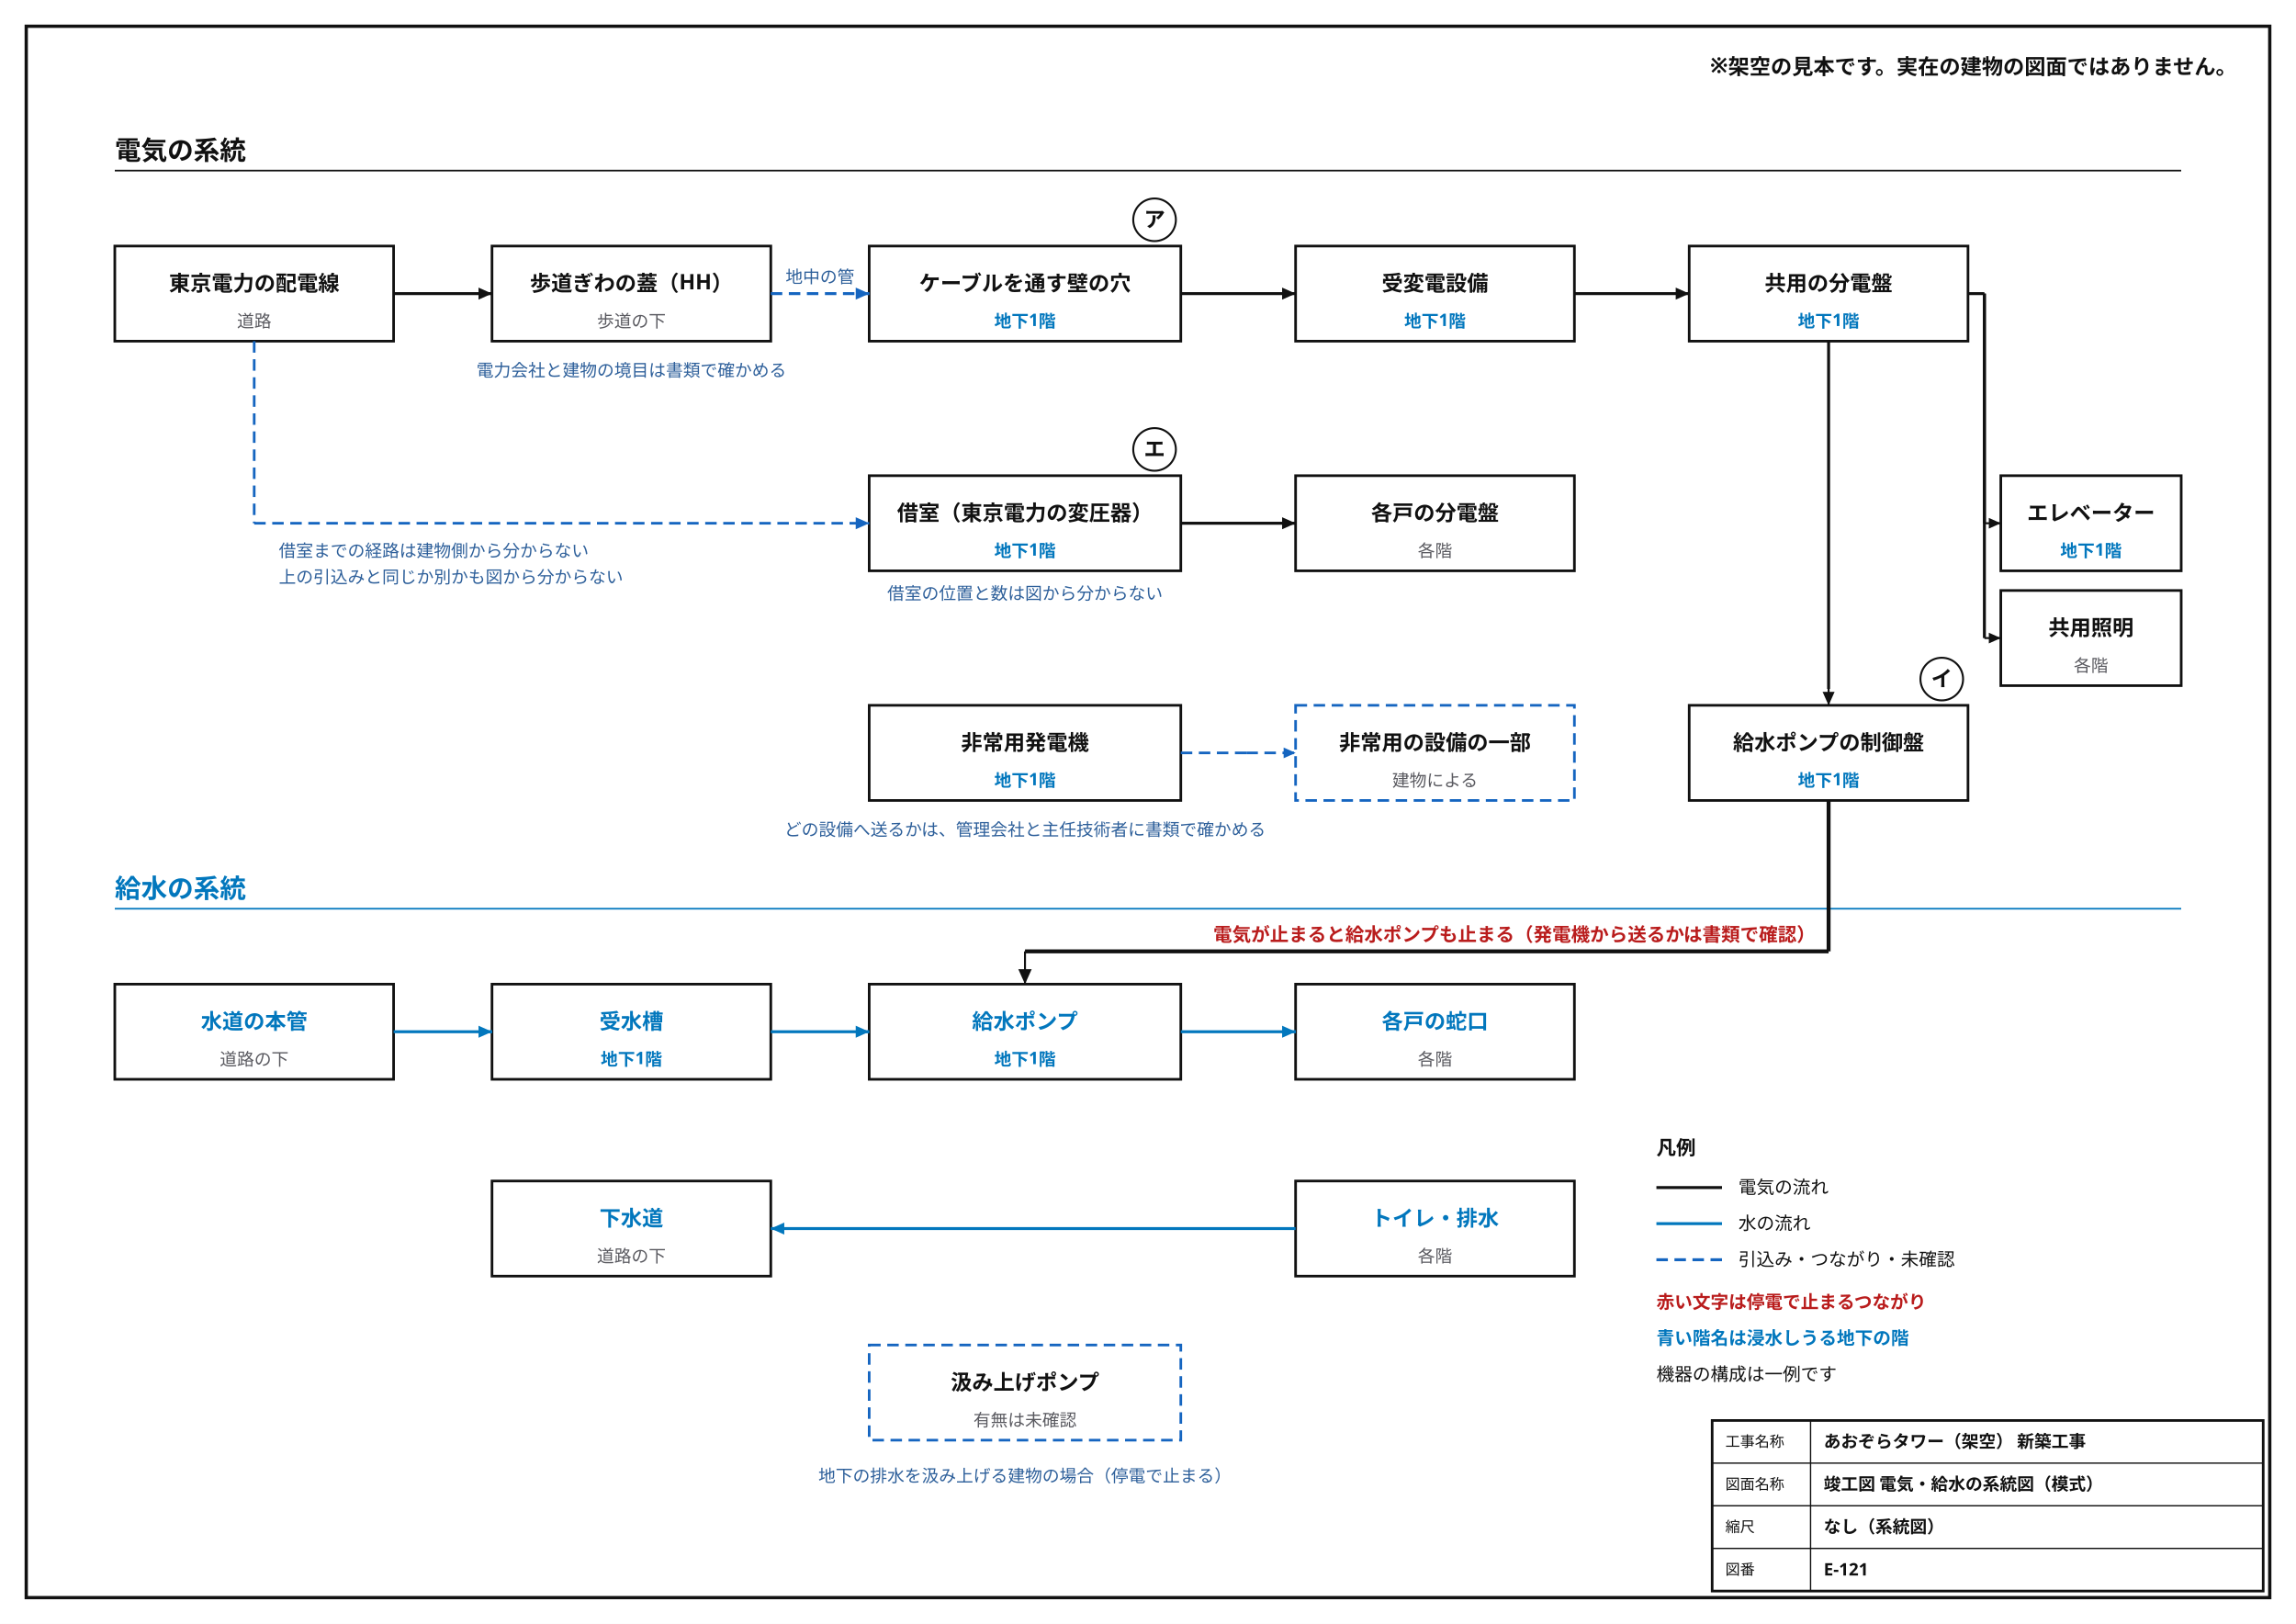
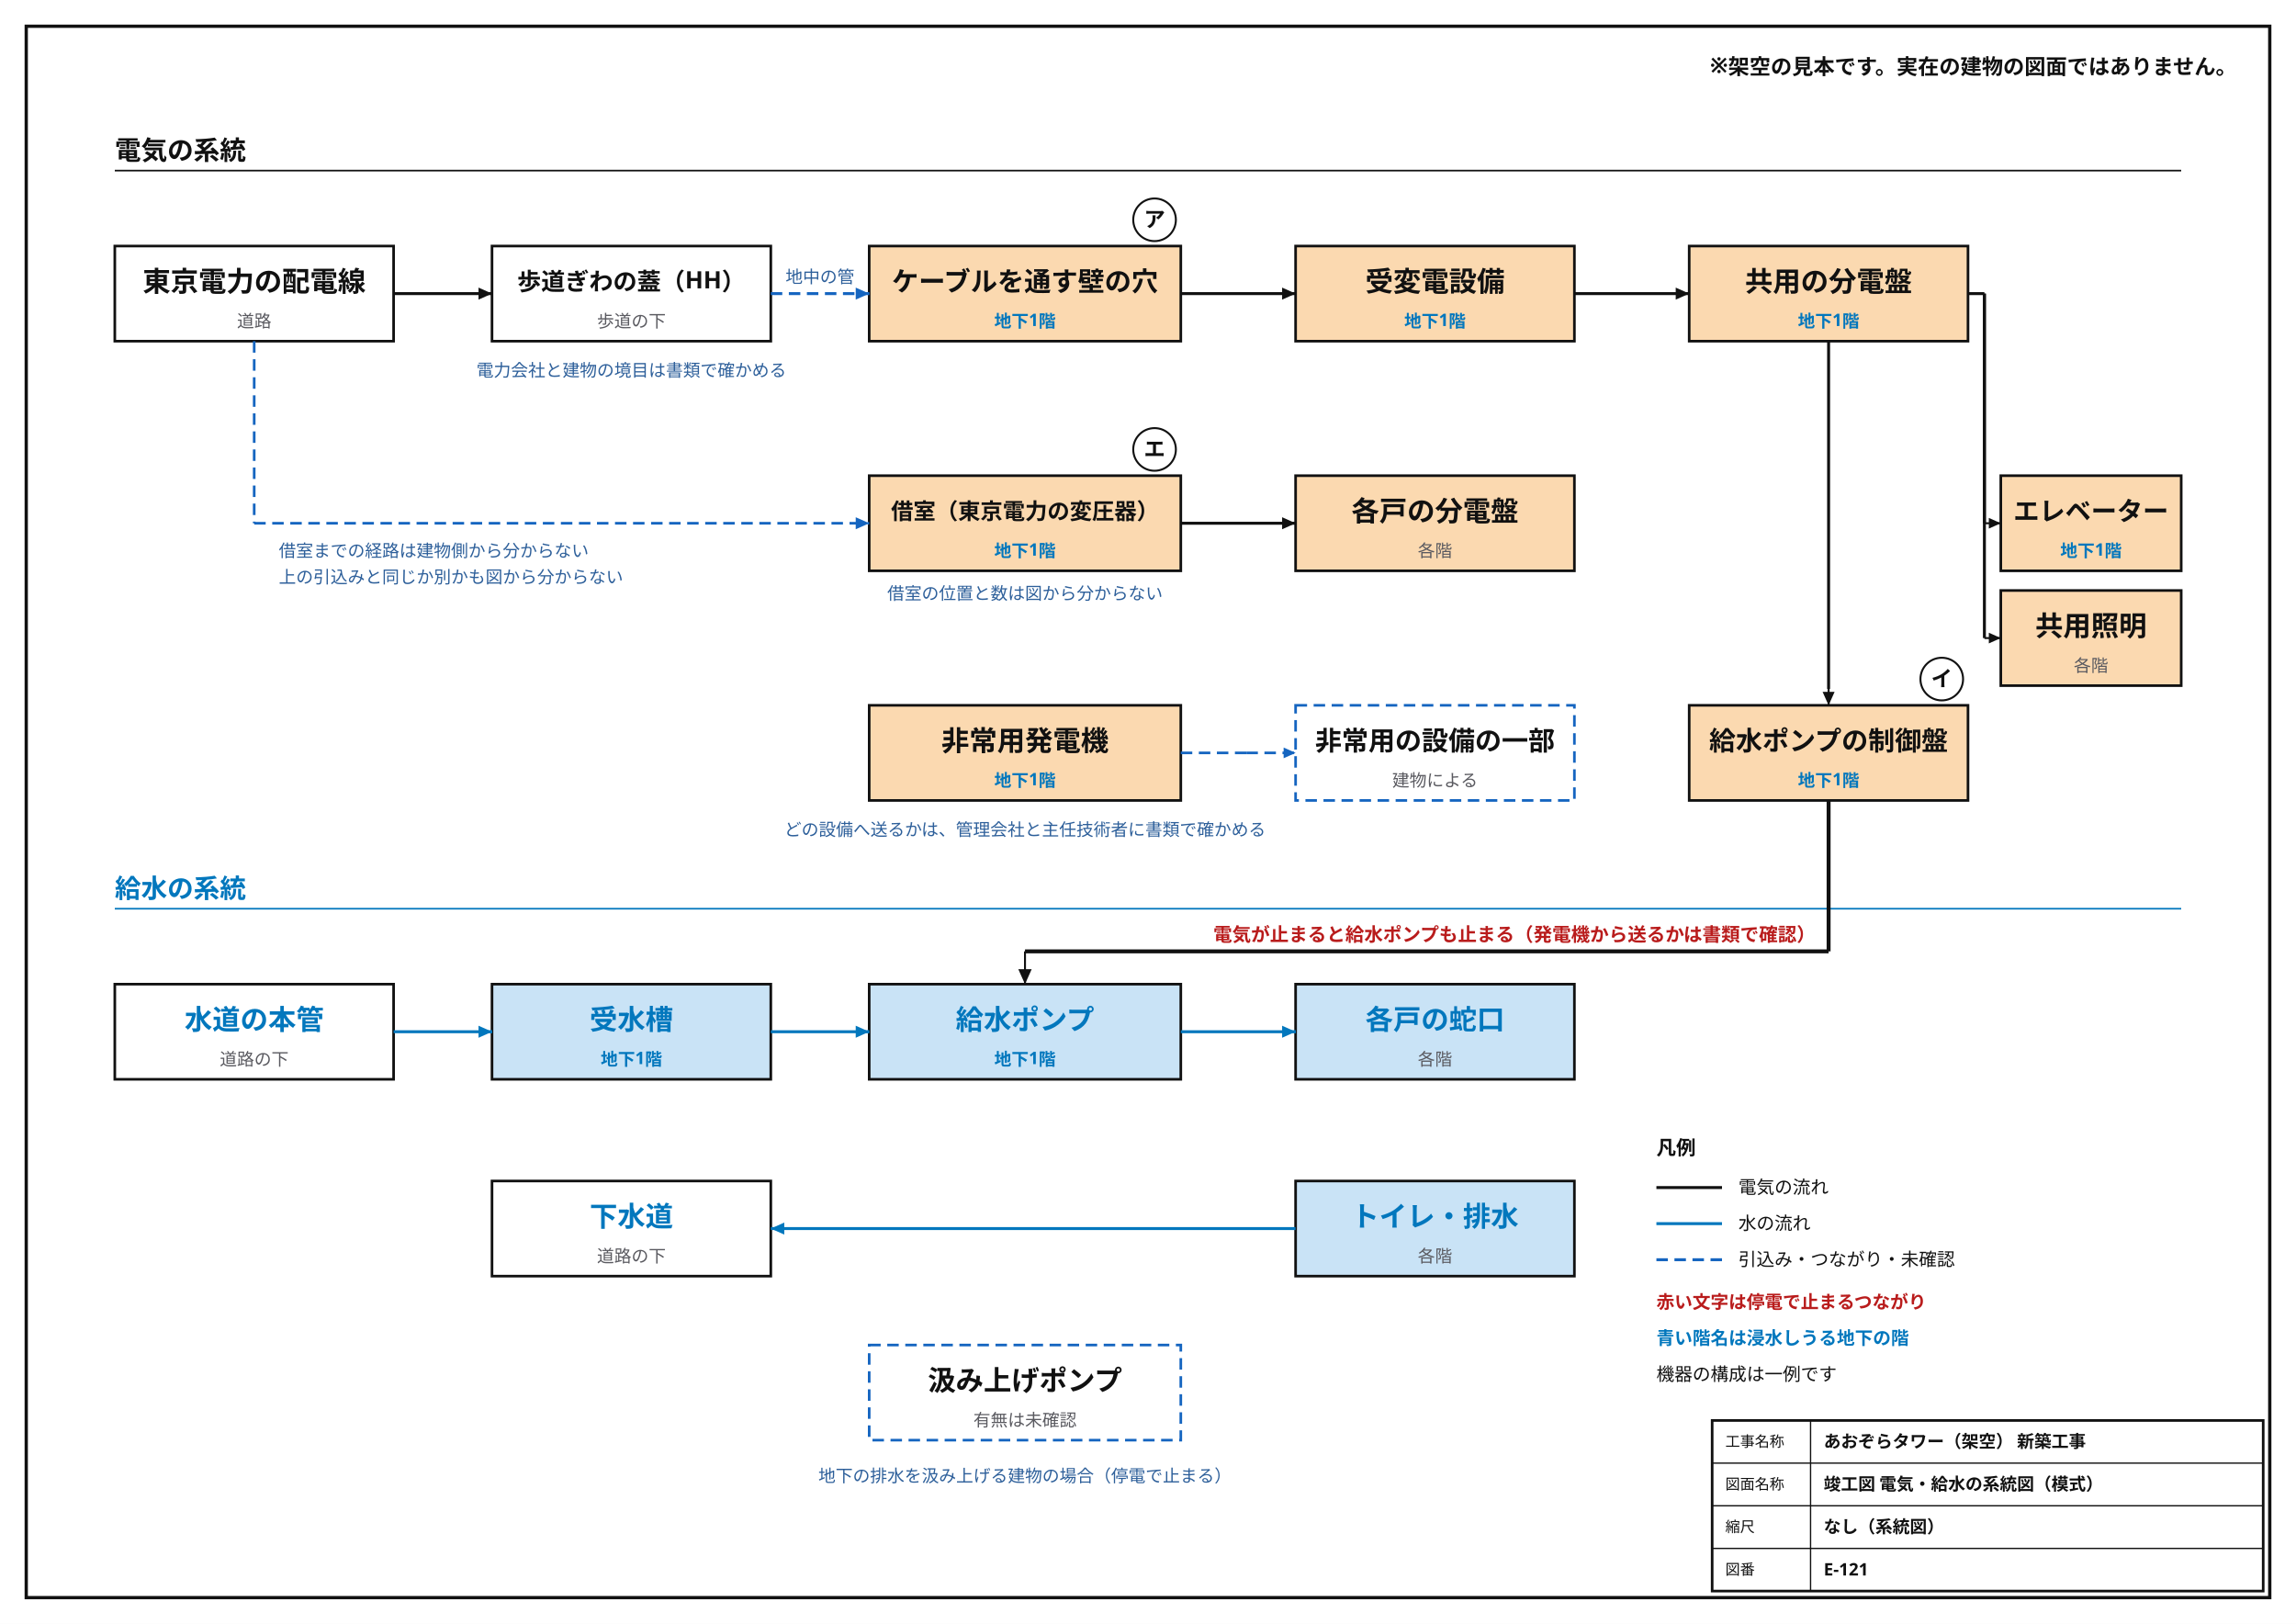
<svg xmlns="http://www.w3.org/2000/svg" viewBox="0 0 1400 990" width="1400" height="990">
  <rect width="1400" height="990" fill="#ffffff" />
  <polygon points="16.00,16.00 1384.00,16.00 1384.00,974.00 16.00,974.00" stroke="#111111" stroke-width="2" fill="none" />
  <text x="1364.00" y="44.33" font-size="13" text-anchor="end" fill="#111111" font-family="Hiragino Sans, Yu Gothic, Noto Sans JP, sans-serif" font-weight="600">※架空の見本です。実在の建物の図面ではありません。</text>
  <polygon points="1044.00,866.00 1380.00,866.00 1380.00,970.00 1044.00,970.00" stroke="#111111" stroke-width="1.6" fill="none" />
  <text x="1052.00" y="882.00" font-size="9" text-anchor="start" fill="#111111" font-family="Hiragino Sans, Yu Gothic, Noto Sans JP, sans-serif">工事名称</text>
  <text x="1112.00" y="882.50" font-size="10.5" text-anchor="start" fill="#111111" font-family="Hiragino Sans, Yu Gothic, Noto Sans JP, sans-serif" font-weight="600">あおぞらタワー（架空） 新築工事</text>
  <line x1="1044.00" y1="892.00" x2="1380.00" y2="892.00" stroke="#111111" stroke-width="0.8" fill="none" />
  <text x="1052.00" y="908.00" font-size="9" text-anchor="start" fill="#111111" font-family="Hiragino Sans, Yu Gothic, Noto Sans JP, sans-serif">図面名称</text>
  <text x="1112.00" y="908.50" font-size="10.5" text-anchor="start" fill="#111111" font-family="Hiragino Sans, Yu Gothic, Noto Sans JP, sans-serif" font-weight="600">竣工図 電気・給水の系統図（模式）</text>
  <line x1="1044.00" y1="918.00" x2="1380.00" y2="918.00" stroke="#111111" stroke-width="0.8" fill="none" />
  <text x="1052.00" y="934.00" font-size="9" text-anchor="start" fill="#111111" font-family="Hiragino Sans, Yu Gothic, Noto Sans JP, sans-serif">縮尺</text>
  <text x="1112.00" y="934.50" font-size="10.5" text-anchor="start" fill="#111111" font-family="Hiragino Sans, Yu Gothic, Noto Sans JP, sans-serif" font-weight="600">なし（系統図）</text>
  <line x1="1044.00" y1="944.00" x2="1380.00" y2="944.00" stroke="#111111" stroke-width="0.8" fill="none" />
  <text x="1052.00" y="960.00" font-size="9" text-anchor="start" fill="#111111" font-family="Hiragino Sans, Yu Gothic, Noto Sans JP, sans-serif">図番</text>
  <text x="1112.00" y="960.50" font-size="10.5" text-anchor="start" fill="#111111" font-family="Hiragino Sans, Yu Gothic, Noto Sans JP, sans-serif" font-weight="600">E-121</text>
  <line x1="1104.00" y1="866.00" x2="1104.00" y2="970.00" stroke="#111111" stroke-width="0.8" fill="none" />
  <text x="70.00" y="97.33" font-size="16" text-anchor="start" fill="#111111" font-family="Hiragino Sans, Yu Gothic, Noto Sans JP, sans-serif" font-weight="600">電気の系統</text>
  <line x1="70.00" y1="104.00" x2="1330.00" y2="104.00" stroke="#111111" stroke-width="1" fill="none" />
  <polygon points="70.00,150.00 240.00,150.00 240.00,208.00 70.00,208.00" stroke="#111111" stroke-width="1.6" fill="none" />
-   <text x="155.00" y="177.33" font-size="13" text-anchor="middle" fill="#111111" font-family="Hiragino Sans, Yu Gothic, Noto Sans JP, sans-serif" font-weight="600">東京電力の配電線</text>
+   <text x="155.00" y="177.67" font-size="17" text-anchor="middle" fill="#111111" font-family="Hiragino Sans, Yu Gothic, Noto Sans JP, sans-serif" font-weight="600">東京電力の配電線</text>
  <text x="155.00" y="199.50" font-size="10.5" text-anchor="middle" fill="#5a5a60" font-family="Hiragino Sans, Yu Gothic, Noto Sans JP, sans-serif">道路</text>
  <polygon points="300.00,150.00 470.00,150.00 470.00,208.00 300.00,208.00" stroke="#111111" stroke-width="1.6" fill="none" />
-   <text x="385.00" y="177.33" font-size="13" text-anchor="middle" fill="#111111" font-family="Hiragino Sans, Yu Gothic, Noto Sans JP, sans-serif" font-weight="600">歩道ぎわの蓋（HH）</text>
+   <text x="385.00" y="176.87" font-size="14.62" text-anchor="middle" fill="#111111" font-family="Hiragino Sans, Yu Gothic, Noto Sans JP, sans-serif" font-weight="600">歩道ぎわの蓋（HH）</text>
  <text x="385.00" y="199.50" font-size="10.5" text-anchor="middle" fill="#5a5a60" font-family="Hiragino Sans, Yu Gothic, Noto Sans JP, sans-serif">歩道の下</text>
  <line x1="240.00" y1="179.00" x2="300.00" y2="179.00" stroke="#111111" stroke-width="1.8" fill="none" />
  <line x1="299.00" y1="179.00" x2="300.00" y2="179.00" stroke="#111111" stroke-width="1.2" fill="none" />
  <polygon points="300.00,179.00 291.78,182.67 291.78,175.33" fill="#111111" stroke="none" />
+   <polygon points="530.00,150.00 720.00,150.00 720.00,208.00 530.00,208.00" fill="#fbd9b0" stroke="none" />
  <polygon points="530.00,150.00 720.00,150.00 720.00,208.00 530.00,208.00" stroke="#111111" stroke-width="1.6" fill="none" />
-   <text x="625.00" y="177.33" font-size="13" text-anchor="middle" fill="#111111" font-family="Hiragino Sans, Yu Gothic, Noto Sans JP, sans-serif" font-weight="600">ケーブルを通す壁の穴</text>
+   <text x="625.00" y="177.45" font-size="16.34" text-anchor="middle" fill="#111111" font-family="Hiragino Sans, Yu Gothic, Noto Sans JP, sans-serif" font-weight="600">ケーブルを通す壁の穴</text>
  <text x="625.00" y="199.50" font-size="10.5" text-anchor="middle" fill="#0277bd" font-family="Hiragino Sans, Yu Gothic, Noto Sans JP, sans-serif" font-weight="600">地下1階</text>
  <circle cx="704.00" cy="134.00" r="13.00" stroke="#111111" stroke-width="1.2" fill="none" />
  <text x="704.00" y="138.33" font-size="13" text-anchor="middle" fill="#111111" font-family="Hiragino Sans, Yu Gothic, Noto Sans JP, sans-serif" font-weight="600">ア</text>
  <line x1="470.00" y1="179.00" x2="530.00" y2="179.00" stroke="#1565c0" stroke-width="1.8" stroke-dasharray="7 4" fill="none" />
  <line x1="529.00" y1="179.00" x2="530.00" y2="179.00" stroke="#1565c0" stroke-width="1.6" stroke-dasharray="7 4" fill="none" />
  <polygon points="530.00,179.00 521.78,182.67 521.78,175.33" fill="#1565c0" stroke="none" />
  <text x="500.00" y="172.50" font-size="10.5" text-anchor="middle" fill="#2d5f9a" font-family="Hiragino Sans, Yu Gothic, Noto Sans JP, sans-serif">地中の管</text>
  <text x="385.00" y="229.50" font-size="10.5" text-anchor="middle" fill="#2d5f9a" font-family="Hiragino Sans, Yu Gothic, Noto Sans JP, sans-serif">電力会社と建物の境目は書類で確かめる</text>
+   <polygon points="530.00,290.00 720.00,290.00 720.00,348.00 530.00,348.00" fill="#fbd9b0" stroke="none" />
  <polygon points="530.00,290.00 720.00,290.00 720.00,348.00 530.00,348.00" stroke="#111111" stroke-width="1.6" fill="none" />
-   <text x="625.00" y="317.33" font-size="13" text-anchor="middle" fill="#111111" font-family="Hiragino Sans, Yu Gothic, Noto Sans JP, sans-serif" font-weight="600">借室（東京電力の変圧器）</text>
+   <text x="625.00" y="316.54" font-size="13.617" text-anchor="middle" fill="#111111" font-family="Hiragino Sans, Yu Gothic, Noto Sans JP, sans-serif" font-weight="600">借室（東京電力の変圧器）</text>
  <text x="625.00" y="339.50" font-size="10.5" text-anchor="middle" fill="#0277bd" font-family="Hiragino Sans, Yu Gothic, Noto Sans JP, sans-serif" font-weight="600">地下1階</text>
  <circle cx="704.00" cy="274.00" r="13.00" stroke="#111111" stroke-width="1.2" fill="none" />
  <text x="704.00" y="278.33" font-size="13" text-anchor="middle" fill="#111111" font-family="Hiragino Sans, Yu Gothic, Noto Sans JP, sans-serif" font-weight="600">エ</text>
  <text x="625.00" y="365.50" font-size="10.5" text-anchor="middle" fill="#2d5f9a" font-family="Hiragino Sans, Yu Gothic, Noto Sans JP, sans-serif">借室の位置と数は図から分からない</text>
+   <polygon points="790.00,290.00 960.00,290.00 960.00,348.00 790.00,348.00" fill="#fbd9b0" stroke="none" />
  <polygon points="790.00,290.00 960.00,290.00 960.00,348.00 790.00,348.00" stroke="#111111" stroke-width="1.6" fill="none" />
-   <text x="875.00" y="317.33" font-size="13" text-anchor="middle" fill="#111111" font-family="Hiragino Sans, Yu Gothic, Noto Sans JP, sans-serif" font-weight="600">各戸の分電盤</text>
+   <text x="875.00" y="317.67" font-size="17" text-anchor="middle" fill="#111111" font-family="Hiragino Sans, Yu Gothic, Noto Sans JP, sans-serif" font-weight="600">各戸の分電盤</text>
  <text x="875.00" y="339.50" font-size="10.5" text-anchor="middle" fill="#5a5a60" font-family="Hiragino Sans, Yu Gothic, Noto Sans JP, sans-serif">各階</text>
  <line x1="155.00" y1="208.00" x2="155.00" y2="319.00" stroke="#1565c0" stroke-width="1.6" stroke-dasharray="7 4" fill="none" />
  <line x1="155.00" y1="319.00" x2="530.00" y2="319.00" stroke="#1565c0" stroke-width="1.6" stroke-dasharray="7 4" fill="none" />
  <polygon points="530.00,319.00 521.78,322.67 521.78,315.33" fill="#1565c0" stroke="none" />
  <text x="170.00" y="339.50" font-size="10.5" text-anchor="start" fill="#2d5f9a" font-family="Hiragino Sans, Yu Gothic, Noto Sans JP, sans-serif">借室までの経路は建物側から分からない</text>
  <text x="170.00" y="355.50" font-size="10.5" text-anchor="start" fill="#2d5f9a" font-family="Hiragino Sans, Yu Gothic, Noto Sans JP, sans-serif">上の引込みと同じか別かも図から分からない</text>
  <line x1="720.00" y1="319.00" x2="790.00" y2="319.00" stroke="#111111" stroke-width="1.8" fill="none" />
  <line x1="789.00" y1="319.00" x2="790.00" y2="319.00" stroke="#111111" stroke-width="1.2" fill="none" />
  <polygon points="790.00,319.00 781.78,322.67 781.78,315.33" fill="#111111" stroke="none" />
+   <polygon points="790.00,150.00 960.00,150.00 960.00,208.00 790.00,208.00" fill="#fbd9b0" stroke="none" />
  <polygon points="790.00,150.00 960.00,150.00 960.00,208.00 790.00,208.00" stroke="#111111" stroke-width="1.6" fill="none" />
-   <text x="875.00" y="177.33" font-size="13" text-anchor="middle" fill="#111111" font-family="Hiragino Sans, Yu Gothic, Noto Sans JP, sans-serif" font-weight="600">受変電設備</text>
+   <text x="875.00" y="177.67" font-size="17" text-anchor="middle" fill="#111111" font-family="Hiragino Sans, Yu Gothic, Noto Sans JP, sans-serif" font-weight="600">受変電設備</text>
  <text x="875.00" y="199.50" font-size="10.5" text-anchor="middle" fill="#0277bd" font-family="Hiragino Sans, Yu Gothic, Noto Sans JP, sans-serif" font-weight="600">地下1階</text>
  <line x1="720.00" y1="179.00" x2="790.00" y2="179.00" stroke="#111111" stroke-width="1.8" fill="none" />
  <line x1="789.00" y1="179.00" x2="790.00" y2="179.00" stroke="#111111" stroke-width="1.2" fill="none" />
  <polygon points="790.00,179.00 781.78,182.67 781.78,175.33" fill="#111111" stroke="none" />
+   <polygon points="1030.00,150.00 1200.00,150.00 1200.00,208.00 1030.00,208.00" fill="#fbd9b0" stroke="none" />
  <polygon points="1030.00,150.00 1200.00,150.00 1200.00,208.00 1030.00,208.00" stroke="#111111" stroke-width="1.6" fill="none" />
-   <text x="1115.00" y="177.33" font-size="13" text-anchor="middle" fill="#111111" font-family="Hiragino Sans, Yu Gothic, Noto Sans JP, sans-serif" font-weight="600">共用の分電盤</text>
+   <text x="1115.00" y="177.67" font-size="17" text-anchor="middle" fill="#111111" font-family="Hiragino Sans, Yu Gothic, Noto Sans JP, sans-serif" font-weight="600">共用の分電盤</text>
  <text x="1115.00" y="199.50" font-size="10.5" text-anchor="middle" fill="#0277bd" font-family="Hiragino Sans, Yu Gothic, Noto Sans JP, sans-serif" font-weight="600">地下1階</text>
  <line x1="960.00" y1="179.00" x2="1030.00" y2="179.00" stroke="#111111" stroke-width="1.8" fill="none" />
  <line x1="1029.00" y1="179.00" x2="1030.00" y2="179.00" stroke="#111111" stroke-width="1.2" fill="none" />
  <polygon points="1030.00,179.00 1021.78,182.67 1021.78,175.33" fill="#111111" stroke="none" />
+   <polygon points="1030.00,430.00 1200.00,430.00 1200.00,488.00 1030.00,488.00" fill="#fbd9b0" stroke="none" />
  <polygon points="1030.00,430.00 1200.00,430.00 1200.00,488.00 1030.00,488.00" stroke="#111111" stroke-width="1.6" fill="none" />
-   <text x="1115.00" y="457.33" font-size="13" text-anchor="middle" fill="#111111" font-family="Hiragino Sans, Yu Gothic, Noto Sans JP, sans-serif" font-weight="600">給水ポンプの制御盤</text>
+   <text x="1115.00" y="457.41" font-size="16.244" text-anchor="middle" fill="#111111" font-family="Hiragino Sans, Yu Gothic, Noto Sans JP, sans-serif" font-weight="600">給水ポンプの制御盤</text>
  <text x="1115.00" y="479.50" font-size="10.5" text-anchor="middle" fill="#0277bd" font-family="Hiragino Sans, Yu Gothic, Noto Sans JP, sans-serif" font-weight="600">地下1階</text>
  <circle cx="1184.00" cy="414.00" r="13.00" stroke="#111111" stroke-width="1.2" fill="none" />
  <text x="1184.00" y="418.33" font-size="13" text-anchor="middle" fill="#111111" font-family="Hiragino Sans, Yu Gothic, Noto Sans JP, sans-serif" font-weight="600">イ</text>
  <line x1="1115.00" y1="208.00" x2="1115.00" y2="420.00" stroke="#111111" stroke-width="1.8" fill="none" />
  <line x1="1115.00" y1="420.00" x2="1115.00" y2="430.00" stroke="#111111" stroke-width="1.2" fill="none" />
  <polygon points="1115.00,430.00 1111.33,421.78 1118.67,421.78" fill="#111111" stroke="none" />
  <line x1="1200.00" y1="179.00" x2="1210.00" y2="179.00" stroke="#111111" stroke-width="1.8" fill="none" />
+   <polygon points="1220.00,290.00 1330.00,290.00 1330.00,348.00 1220.00,348.00" fill="#fbd9b0" stroke="none" />
  <polygon points="1220.00,290.00 1330.00,290.00 1330.00,348.00 1220.00,348.00" stroke="#111111" stroke-width="1.6" fill="none" />
-   <text x="1275.00" y="317.33" font-size="13" text-anchor="middle" fill="#111111" font-family="Hiragino Sans, Yu Gothic, Noto Sans JP, sans-serif" font-weight="600">エレベーター</text>
+   <text x="1275.00" y="317.26" font-size="15.767" text-anchor="middle" fill="#111111" font-family="Hiragino Sans, Yu Gothic, Noto Sans JP, sans-serif" font-weight="600">エレベーター</text>
  <text x="1275.00" y="339.50" font-size="10.5" text-anchor="middle" fill="#0277bd" font-family="Hiragino Sans, Yu Gothic, Noto Sans JP, sans-serif" font-weight="600">地下1階</text>
  <line x1="1210.00" y1="179.00" x2="1210.00" y2="319.00" stroke="#111111" stroke-width="1.8" fill="none" />
  <line x1="1210.00" y1="319.00" x2="1220.00" y2="319.00" stroke="#111111" stroke-width="1.2" fill="none" />
  <polygon points="1220.00,319.00 1212.70,322.26 1212.70,315.74" fill="#111111" stroke="none" />
+   <polygon points="1220.00,360.00 1330.00,360.00 1330.00,418.00 1220.00,418.00" fill="#fbd9b0" stroke="none" />
  <polygon points="1220.00,360.00 1330.00,360.00 1330.00,418.00 1220.00,418.00" stroke="#111111" stroke-width="1.6" fill="none" />
-   <text x="1275.00" y="387.33" font-size="13" text-anchor="middle" fill="#111111" font-family="Hiragino Sans, Yu Gothic, Noto Sans JP, sans-serif" font-weight="600">共用照明</text>
+   <text x="1275.00" y="387.67" font-size="17" text-anchor="middle" fill="#111111" font-family="Hiragino Sans, Yu Gothic, Noto Sans JP, sans-serif" font-weight="600">共用照明</text>
  <text x="1275.00" y="409.50" font-size="10.5" text-anchor="middle" fill="#5a5a60" font-family="Hiragino Sans, Yu Gothic, Noto Sans JP, sans-serif">各階</text>
  <line x1="1210.00" y1="179.00" x2="1210.00" y2="389.00" stroke="#111111" stroke-width="1.8" fill="none" />
  <line x1="1210.00" y1="389.00" x2="1220.00" y2="389.00" stroke="#111111" stroke-width="1.2" fill="none" />
  <polygon points="1220.00,389.00 1212.70,392.26 1212.70,385.74" fill="#111111" stroke="none" />
+   <polygon points="530.00,430.00 720.00,430.00 720.00,488.00 530.00,488.00" fill="#fbd9b0" stroke="none" />
  <polygon points="530.00,430.00 720.00,430.00 720.00,488.00 530.00,488.00" stroke="#111111" stroke-width="1.6" fill="none" />
-   <text x="625.00" y="457.33" font-size="13" text-anchor="middle" fill="#111111" font-family="Hiragino Sans, Yu Gothic, Noto Sans JP, sans-serif" font-weight="600">非常用発電機</text>
+   <text x="625.00" y="457.67" font-size="17" text-anchor="middle" fill="#111111" font-family="Hiragino Sans, Yu Gothic, Noto Sans JP, sans-serif" font-weight="600">非常用発電機</text>
  <text x="625.00" y="479.50" font-size="10.5" text-anchor="middle" fill="#0277bd" font-family="Hiragino Sans, Yu Gothic, Noto Sans JP, sans-serif" font-weight="600">地下1階</text>
  <polygon points="790.00,430.00 960.00,430.00 960.00,488.00 790.00,488.00" stroke="#1565c0" stroke-width="1.6" stroke-dasharray="7 4" fill="none" />
-   <text x="875.00" y="457.33" font-size="13" text-anchor="middle" fill="#111111" font-family="Hiragino Sans, Yu Gothic, Noto Sans JP, sans-serif" font-weight="600">非常用の設備の一部</text>
+   <text x="875.00" y="457.41" font-size="16.244" text-anchor="middle" fill="#111111" font-family="Hiragino Sans, Yu Gothic, Noto Sans JP, sans-serif" font-weight="600">非常用の設備の一部</text>
  <text x="875.00" y="479.50" font-size="10.5" text-anchor="middle" fill="#5a5a60" font-family="Hiragino Sans, Yu Gothic, Noto Sans JP, sans-serif">建物による</text>
  <line x1="720.00" y1="459.00" x2="760.00" y2="459.00" stroke="#1565c0" stroke-width="1.6" stroke-dasharray="7 4" fill="none" />
  <line x1="760.00" y1="459.00" x2="790.00" y2="459.00" stroke="#1565c0" stroke-width="1.6" stroke-dasharray="7 4" fill="none" />
  <polygon points="790.00,459.00 782.70,462.26 782.70,455.74" fill="#1565c0" stroke="none" />
  <text x="625.00" y="509.50" font-size="10.5" text-anchor="middle" fill="#2d5f9a" font-family="Hiragino Sans, Yu Gothic, Noto Sans JP, sans-serif">どの設備へ送るかは、管理会社と主任技術者に書類で確かめる</text>
  <text x="70.00" y="547.33" font-size="16" text-anchor="start" fill="#0277bd" font-family="Hiragino Sans, Yu Gothic, Noto Sans JP, sans-serif" font-weight="600">給水の系統</text>
  <line x1="70.00" y1="554.00" x2="1330.00" y2="554.00" stroke="#0277bd" stroke-width="1" fill="none" />
  <polygon points="70.00,600.00 240.00,600.00 240.00,658.00 70.00,658.00" stroke="#111111" stroke-width="1.6" fill="none" />
-   <text x="155.00" y="627.33" font-size="13" text-anchor="middle" fill="#0277bd" font-family="Hiragino Sans, Yu Gothic, Noto Sans JP, sans-serif" font-weight="600">水道の本管</text>
+   <text x="155.00" y="627.67" font-size="17" text-anchor="middle" fill="#0277bd" font-family="Hiragino Sans, Yu Gothic, Noto Sans JP, sans-serif" font-weight="600">水道の本管</text>
  <text x="155.00" y="649.50" font-size="10.5" text-anchor="middle" fill="#5a5a60" font-family="Hiragino Sans, Yu Gothic, Noto Sans JP, sans-serif">道路の下</text>
+   <polygon points="300.00,600.00 470.00,600.00 470.00,658.00 300.00,658.00" fill="#c9e3f6" stroke="none" />
  <polygon points="300.00,600.00 470.00,600.00 470.00,658.00 300.00,658.00" stroke="#111111" stroke-width="1.6" fill="none" />
-   <text x="385.00" y="627.33" font-size="13" text-anchor="middle" fill="#0277bd" font-family="Hiragino Sans, Yu Gothic, Noto Sans JP, sans-serif" font-weight="600">受水槽</text>
+   <text x="385.00" y="627.67" font-size="17" text-anchor="middle" fill="#0277bd" font-family="Hiragino Sans, Yu Gothic, Noto Sans JP, sans-serif" font-weight="600">受水槽</text>
  <text x="385.00" y="649.50" font-size="10.5" text-anchor="middle" fill="#0277bd" font-family="Hiragino Sans, Yu Gothic, Noto Sans JP, sans-serif" font-weight="600">地下1階</text>
  <line x1="240.00" y1="629.00" x2="300.00" y2="629.00" stroke="#0277bd" stroke-width="1.8" fill="none" />
  <line x1="299.00" y1="629.00" x2="300.00" y2="629.00" stroke="#0277bd" stroke-width="1.8" fill="none" />
  <polygon points="300.00,629.00 291.78,632.67 291.78,625.33" fill="#0277bd" stroke="none" />
+   <polygon points="530.00,600.00 720.00,600.00 720.00,658.00 530.00,658.00" fill="#c9e3f6" stroke="none" />
  <polygon points="530.00,600.00 720.00,600.00 720.00,658.00 530.00,658.00" stroke="#111111" stroke-width="1.6" fill="none" />
-   <text x="625.00" y="627.33" font-size="13" text-anchor="middle" fill="#0277bd" font-family="Hiragino Sans, Yu Gothic, Noto Sans JP, sans-serif" font-weight="600">給水ポンプ</text>
+   <text x="625.00" y="627.67" font-size="17" text-anchor="middle" fill="#0277bd" font-family="Hiragino Sans, Yu Gothic, Noto Sans JP, sans-serif" font-weight="600">給水ポンプ</text>
  <text x="625.00" y="649.50" font-size="10.5" text-anchor="middle" fill="#0277bd" font-family="Hiragino Sans, Yu Gothic, Noto Sans JP, sans-serif" font-weight="600">地下1階</text>
  <line x1="470.00" y1="629.00" x2="530.00" y2="629.00" stroke="#0277bd" stroke-width="1.8" fill="none" />
  <line x1="529.00" y1="629.00" x2="530.00" y2="629.00" stroke="#0277bd" stroke-width="1.8" fill="none" />
  <polygon points="530.00,629.00 521.78,632.67 521.78,625.33" fill="#0277bd" stroke="none" />
+   <polygon points="790.00,600.00 960.00,600.00 960.00,658.00 790.00,658.00" fill="#c9e3f6" stroke="none" />
  <polygon points="790.00,600.00 960.00,600.00 960.00,658.00 790.00,658.00" stroke="#111111" stroke-width="1.6" fill="none" />
-   <text x="875.00" y="627.33" font-size="13" text-anchor="middle" fill="#0277bd" font-family="Hiragino Sans, Yu Gothic, Noto Sans JP, sans-serif" font-weight="600">各戸の蛇口</text>
+   <text x="875.00" y="627.67" font-size="17" text-anchor="middle" fill="#0277bd" font-family="Hiragino Sans, Yu Gothic, Noto Sans JP, sans-serif" font-weight="600">各戸の蛇口</text>
  <text x="875.00" y="649.50" font-size="10.5" text-anchor="middle" fill="#5a5a60" font-family="Hiragino Sans, Yu Gothic, Noto Sans JP, sans-serif">各階</text>
  <line x1="720.00" y1="629.00" x2="790.00" y2="629.00" stroke="#0277bd" stroke-width="1.8" fill="none" />
  <line x1="789.00" y1="629.00" x2="790.00" y2="629.00" stroke="#0277bd" stroke-width="1.8" fill="none" />
  <polygon points="790.00,629.00 781.78,632.67 781.78,625.33" fill="#0277bd" stroke="none" />
+   <polygon points="790.00,720.00 960.00,720.00 960.00,778.00 790.00,778.00" fill="#c9e3f6" stroke="none" />
  <polygon points="790.00,720.00 960.00,720.00 960.00,778.00 790.00,778.00" stroke="#111111" stroke-width="1.6" fill="none" />
-   <text x="875.00" y="747.33" font-size="13" text-anchor="middle" fill="#0277bd" font-family="Hiragino Sans, Yu Gothic, Noto Sans JP, sans-serif" font-weight="600">トイレ・排水</text>
+   <text x="875.00" y="747.67" font-size="17" text-anchor="middle" fill="#0277bd" font-family="Hiragino Sans, Yu Gothic, Noto Sans JP, sans-serif" font-weight="600">トイレ・排水</text>
  <text x="875.00" y="769.50" font-size="10.5" text-anchor="middle" fill="#5a5a60" font-family="Hiragino Sans, Yu Gothic, Noto Sans JP, sans-serif">各階</text>
  <polygon points="300.00,720.00 470.00,720.00 470.00,778.00 300.00,778.00" stroke="#111111" stroke-width="1.6" fill="none" />
-   <text x="385.00" y="747.33" font-size="13" text-anchor="middle" fill="#0277bd" font-family="Hiragino Sans, Yu Gothic, Noto Sans JP, sans-serif" font-weight="600">下水道</text>
+   <text x="385.00" y="747.67" font-size="17" text-anchor="middle" fill="#0277bd" font-family="Hiragino Sans, Yu Gothic, Noto Sans JP, sans-serif" font-weight="600">下水道</text>
  <text x="385.00" y="769.50" font-size="10.5" text-anchor="middle" fill="#5a5a60" font-family="Hiragino Sans, Yu Gothic, Noto Sans JP, sans-serif">道路の下</text>
  <line x1="790.00" y1="749.00" x2="470.00" y2="749.00" stroke="#0277bd" stroke-width="1.8" fill="none" />
  <polygon points="470.00,749.00 478.22,745.33 478.22,752.67" fill="#0277bd" stroke="none" />
  <polygon points="530.00,820.00 720.00,820.00 720.00,878.00 530.00,878.00" stroke="#1565c0" stroke-width="1.6" stroke-dasharray="7 4" fill="none" />
-   <text x="625.00" y="847.33" font-size="13" text-anchor="middle" fill="#111111" font-family="Hiragino Sans, Yu Gothic, Noto Sans JP, sans-serif" font-weight="600">汲み上げポンプ</text>
+   <text x="625.00" y="847.67" font-size="17" text-anchor="middle" fill="#111111" font-family="Hiragino Sans, Yu Gothic, Noto Sans JP, sans-serif" font-weight="600">汲み上げポンプ</text>
  <text x="625.00" y="869.50" font-size="10.5" text-anchor="middle" fill="#5a5a60" font-family="Hiragino Sans, Yu Gothic, Noto Sans JP, sans-serif">有無は未確認</text>
  <text x="625.00" y="903.50" font-size="10.5" text-anchor="middle" fill="#2d5f9a" font-family="Hiragino Sans, Yu Gothic, Noto Sans JP, sans-serif">地下の排水を汲み上げる建物の場合（停電で止まる）</text>
  <line x1="1115.00" y1="488.00" x2="1115.00" y2="580.00" stroke="#111111" stroke-width="2.4" fill="none" />
  <line x1="1115.00" y1="580.00" x2="625.00" y2="580.00" stroke="#111111" stroke-width="2.4" fill="none" />
  <line x1="625.00" y1="580.00" x2="625.00" y2="600.00" stroke="#111111" stroke-width="1.2" fill="none" />
  <polygon points="625.00,600.00 620.92,590.87 629.08,590.87" fill="#111111" stroke="none" />
  <text x="1107.00" y="573.83" font-size="11.5" text-anchor="end" fill="#b91c1c" font-family="Hiragino Sans, Yu Gothic, Noto Sans JP, sans-serif" font-weight="600">電気が止まると給水ポンプも止まる（発電機から送るかは書類で確認）</text>
  <text x="1010.00" y="704.00" font-size="12" text-anchor="start" fill="#111111" font-family="Hiragino Sans, Yu Gothic, Noto Sans JP, sans-serif" font-weight="600">凡例</text>
  <line x1="1010.00" y1="724.00" x2="1050.00" y2="724.00" stroke="#111111" stroke-width="1.8" fill="none" />
  <text x="1060.00" y="727.67" font-size="11" text-anchor="start" fill="#111111" font-family="Hiragino Sans, Yu Gothic, Noto Sans JP, sans-serif">電気の流れ</text>
  <line x1="1010.00" y1="746.00" x2="1050.00" y2="746.00" stroke="#0277bd" stroke-width="1.8" fill="none" />
  <text x="1060.00" y="749.67" font-size="11" text-anchor="start" fill="#111111" font-family="Hiragino Sans, Yu Gothic, Noto Sans JP, sans-serif">水の流れ</text>
  <line x1="1010.00" y1="768.00" x2="1050.00" y2="768.00" stroke="#1565c0" stroke-width="1.8" stroke-dasharray="7 4" fill="none" />
  <text x="1060.00" y="771.67" font-size="11" text-anchor="start" fill="#111111" font-family="Hiragino Sans, Yu Gothic, Noto Sans JP, sans-serif">引込み・つながり・未確認</text>
  <text x="1010.00" y="797.67" font-size="11" text-anchor="start" fill="#b91c1c" font-family="Hiragino Sans, Yu Gothic, Noto Sans JP, sans-serif" font-weight="600">赤い文字は停電で止まるつながり</text>
  <text x="1010.00" y="819.67" font-size="11" text-anchor="start" fill="#0277bd" font-family="Hiragino Sans, Yu Gothic, Noto Sans JP, sans-serif" font-weight="600">青い階名は浸水しうる地下の階</text>
  <text x="1010.00" y="841.67" font-size="11" text-anchor="start" fill="#111111" font-family="Hiragino Sans, Yu Gothic, Noto Sans JP, sans-serif">機器の構成は一例です</text>
</svg>
